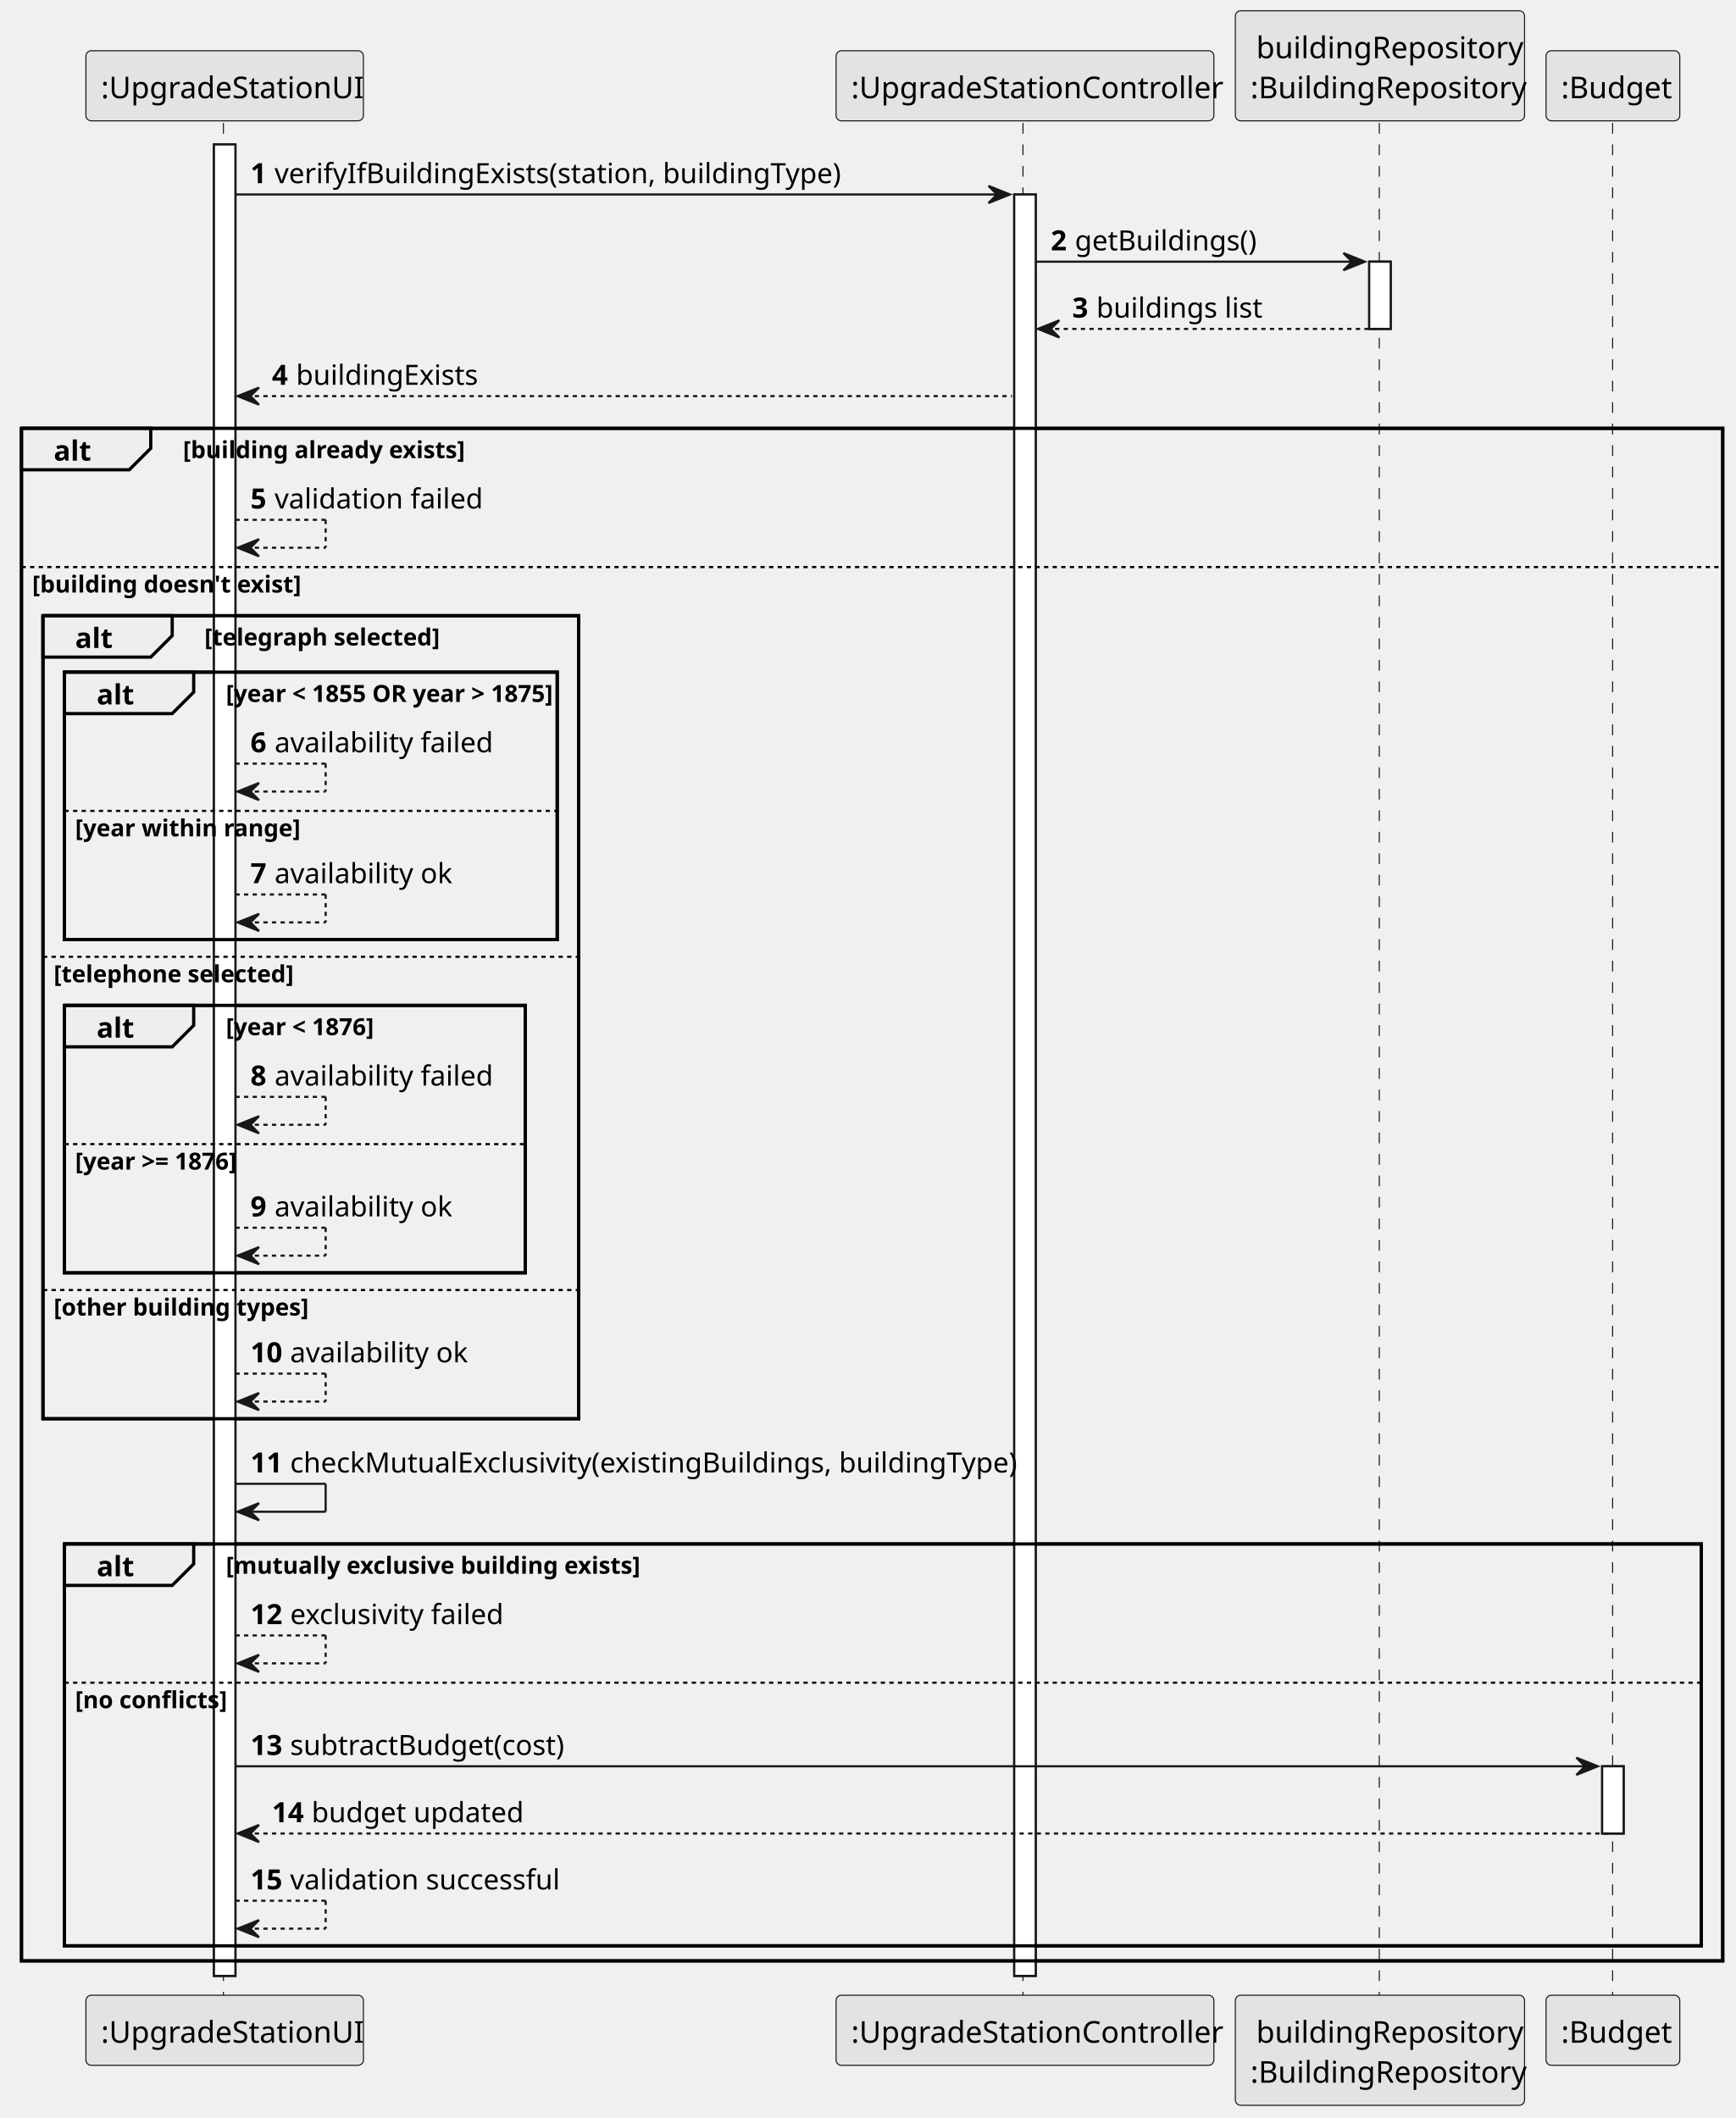
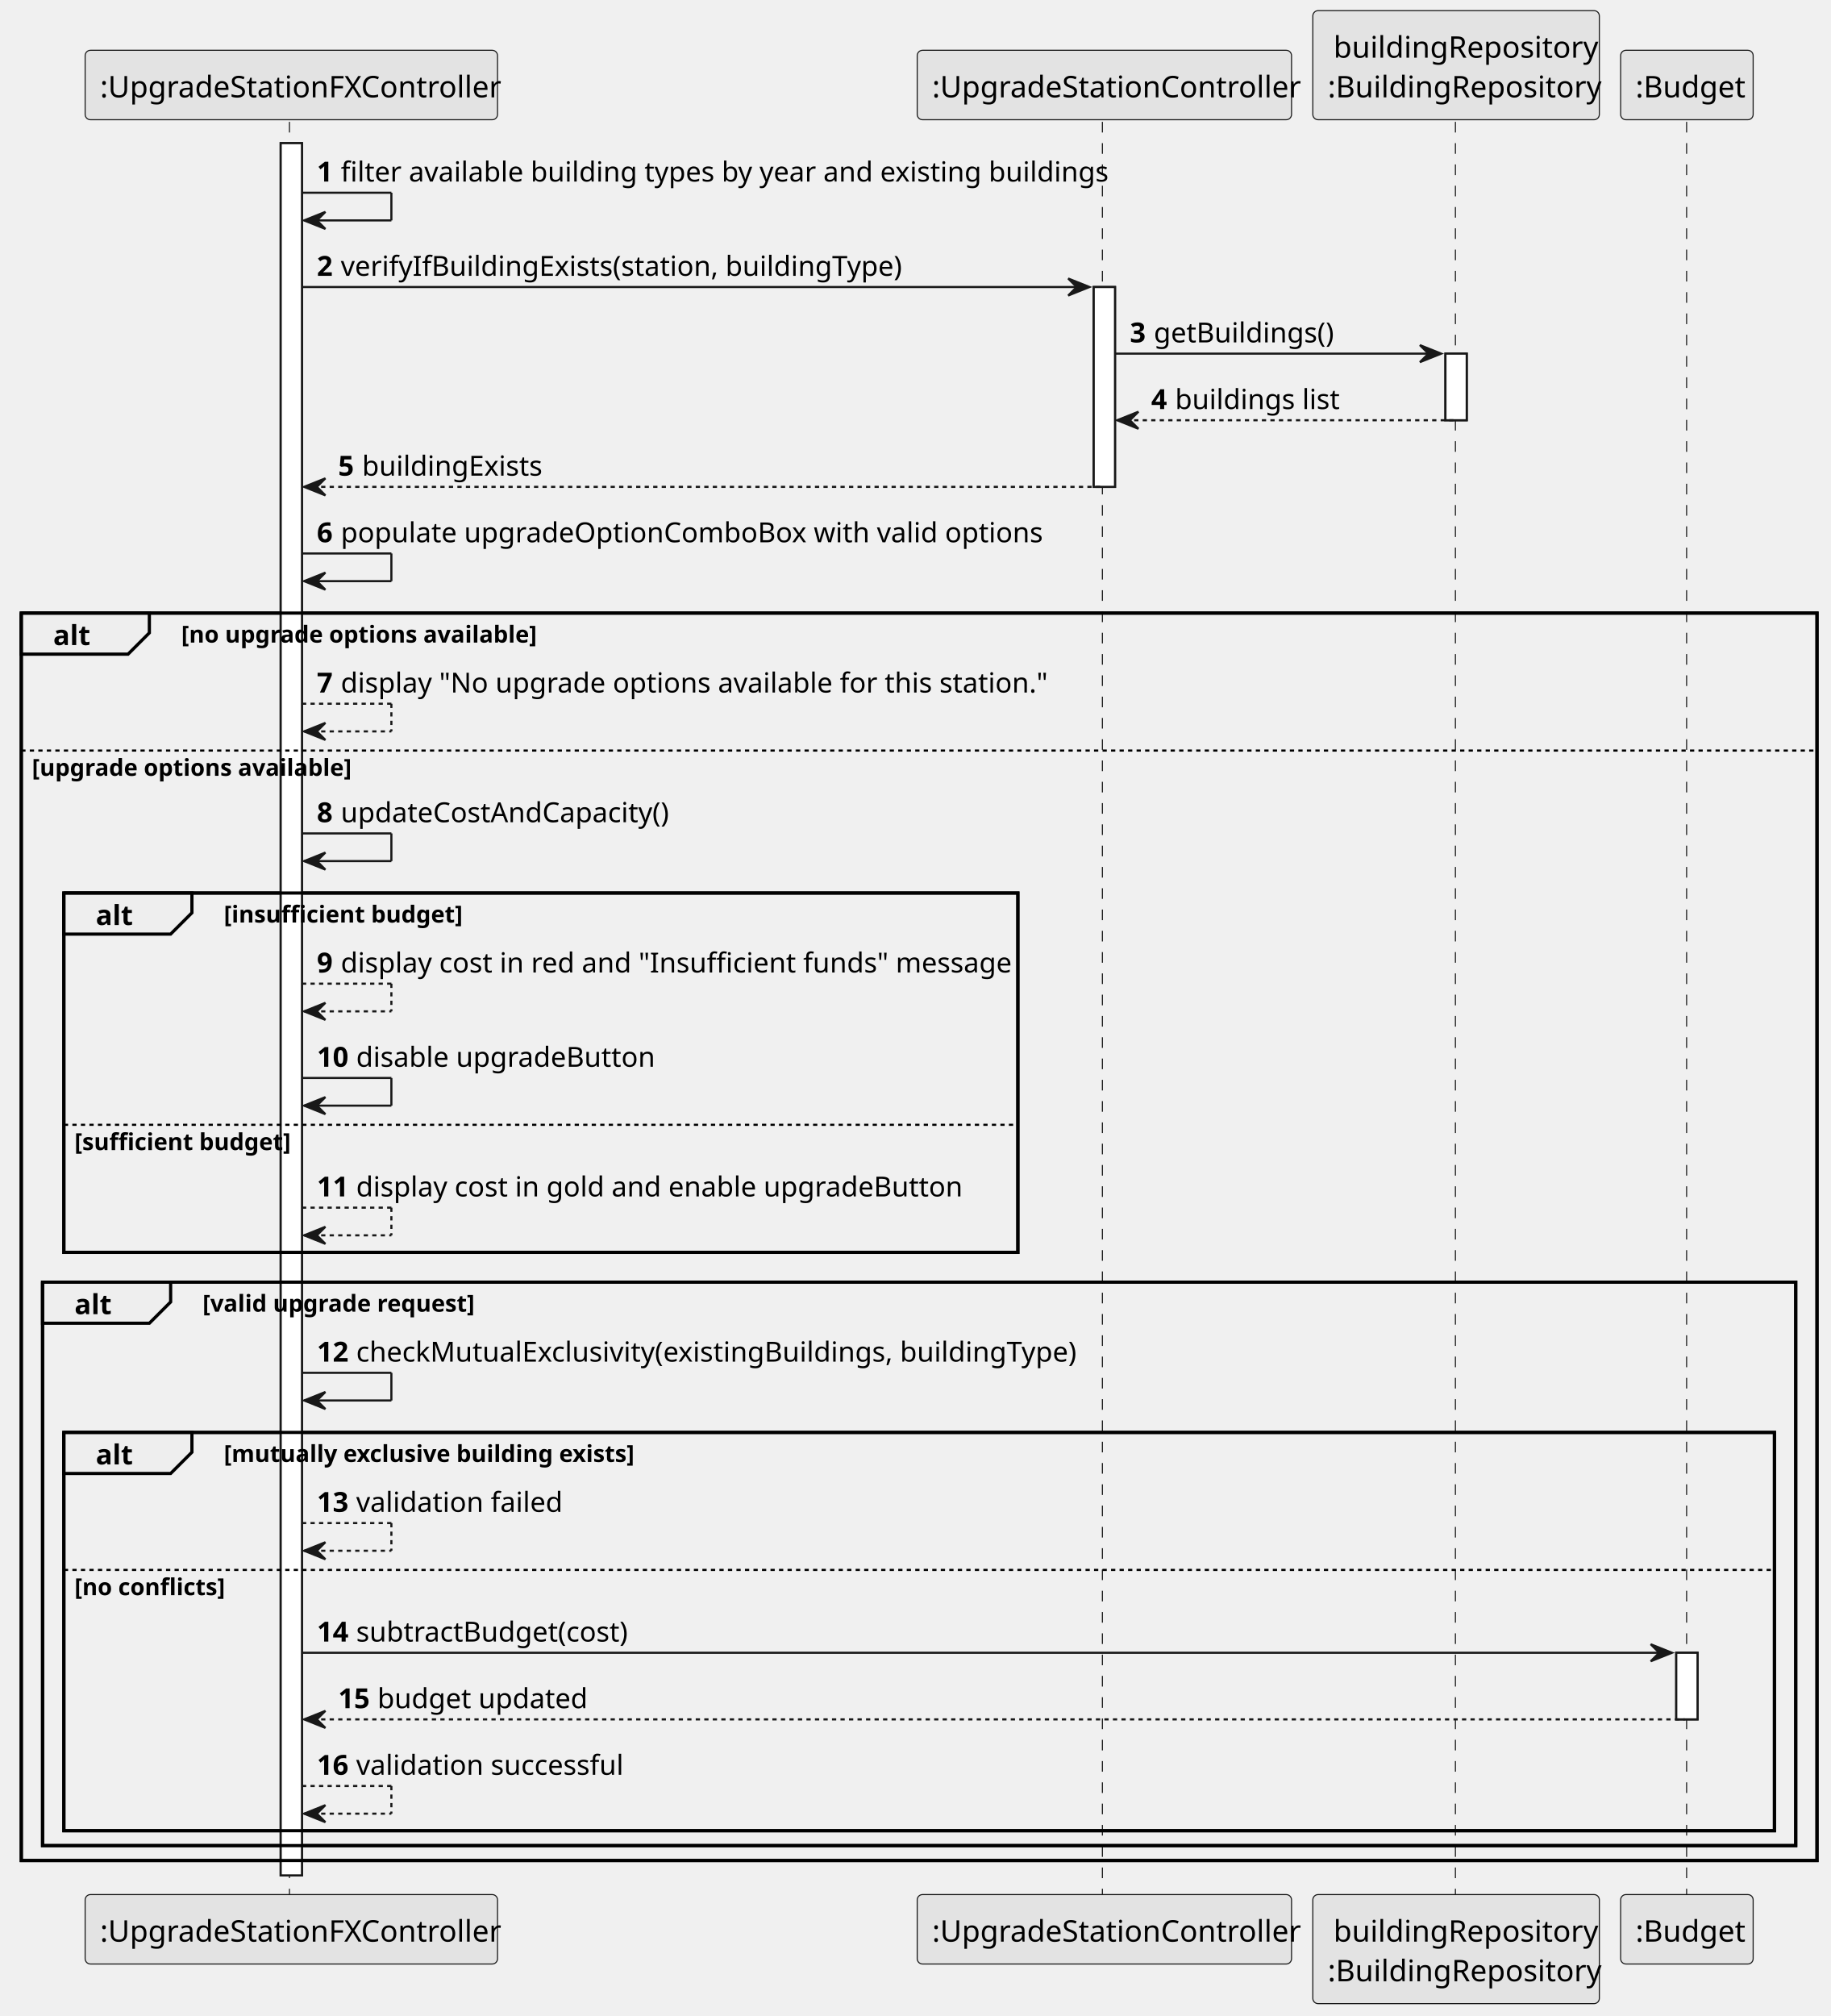
- <svg xmlns="http://www.w3.org/2000/svg" contentStyleType="text/css" height="986px" preserveAspectRatio="none" style="width:808px;height:986px;background:#FFFFFF;" version="1.1" viewBox="0 0 808 986" width="808px" zoomAndPan="magnify">
+ <svg xmlns="http://www.w3.org/2000/svg" contentStyleType="text/css" height="947px" preserveAspectRatio="none" style="width:860px;height:947px;background:#FFFFFF;" version="1.1" viewBox="0 0 860 947" width="860px" zoomAndPan="magnify">
  <defs />
  <g>
-     <rect fill="#FFFFFF" height="852.606" style="stroke:#181818;stroke-width:1.0;" width="10" x="99.589" y="67.242" />
-     <rect fill="#FFFFFF" height="829.314" style="stroke:#181818;stroke-width:1.0;" width="10" x="472.136" y="90.533" />
-     <rect fill="#FFFFFF" height="31.291" style="stroke:#181818;stroke-width:1.0;" width="10" x="637.38" y="121.824" />
-     <rect fill="#FFFFFF" height="31.291" style="stroke:#181818;stroke-width:1.0;" width="10" x="745.821" y="822.266" />
-     <rect fill="none" height="713.441" style="stroke:#000000;stroke-width:1.5;" width="791.952" x="10" y="199.406" />
-     <rect fill="none" height="373.852" style="stroke:#000000;stroke-width:1.5;" width="249.391" x="20" y="286.619" />
-     <rect fill="none" height="124.504" style="stroke:#000000;stroke-width:1.5;" width="229.391" x="30" y="312.91" />
-     <rect fill="none" height="124.504" style="stroke:#000000;stroke-width:1.5;" width="214.482" x="30" y="468.045" />
-     <rect fill="none" height="187.086" style="stroke:#000000;stroke-width:1.5;" width="761.952" x="30" y="718.762" />
-     <line style="stroke:#181818;stroke-width:0.5;stroke-dasharray:5.0,5.0;" x1="104" x2="104" y1="57.242" y2="929.848" />
-     <line style="stroke:#181818;stroke-width:0.5;stroke-dasharray:5.0,5.0;" x1="476.202" x2="476.202" y1="57.242" y2="929.848" />
-     <line style="stroke:#181818;stroke-width:0.5;stroke-dasharray:5.0,5.0;" x1="642.07" x2="642.07" y1="57.242" y2="929.848" />
-     <line style="stroke:#181818;stroke-width:0.5;stroke-dasharray:5.0,5.0;" x1="750.69" x2="750.69" y1="57.242" y2="929.848" />
-     <rect fill="#E3E3E3" height="32.621" rx="2.5" ry="2.5" style="stroke:#181818;stroke-width:0.5;" width="129.179" x="40" y="23.621" />
-     <text fill="#000000" font-family="sans-serif" font-size="14" lengthAdjust="spacing" textLength="115.179" x="47" y="45.728">:UpgradeStationUI</text>
-     <rect fill="#E3E3E3" height="32.621" rx="2.5" ry="2.5" style="stroke:#181818;stroke-width:0.5;" width="129.179" x="40" y="928.848" />
-     <text fill="#000000" font-family="sans-serif" font-size="14" lengthAdjust="spacing" textLength="115.179" x="47" y="950.955">:UpgradeStationUI</text>
-     <rect fill="#E3E3E3" height="32.621" rx="2.5" ry="2.5" style="stroke:#181818;stroke-width:0.5;" width="175.868" x="389.202" y="23.621" />
-     <text fill="#000000" font-family="sans-serif" font-size="14" lengthAdjust="spacing" textLength="161.868" x="396.202" y="45.728">:UpgradeStationController</text>
-     <rect fill="#E3E3E3" height="32.621" rx="2.5" ry="2.5" style="stroke:#181818;stroke-width:0.5;" width="175.868" x="389.202" y="928.848" />
-     <text fill="#000000" font-family="sans-serif" font-size="14" lengthAdjust="spacing" textLength="161.868" x="396.202" y="950.955">:UpgradeStationController</text>
-     <rect fill="#E3E3E3" height="51.242" rx="2.5" ry="2.5" style="stroke:#181818;stroke-width:0.5;" width="134.62" x="575.07" y="5" />
-     <text fill="#000000" font-family="sans-serif" font-size="14" lengthAdjust="spacing" textLength="115.179" x="584.791" y="27.107">buildingRepository</text>
-     <text fill="#000000" font-family="sans-serif" font-size="14" lengthAdjust="spacing" textLength="120.62" x="582.07" y="45.728">:BuildingRepository</text>
-     <rect fill="#E3E3E3" height="51.242" rx="2.5" ry="2.5" style="stroke:#181818;stroke-width:0.5;" width="134.62" x="575.07" y="928.848" />
-     <text fill="#000000" font-family="sans-serif" font-size="14" lengthAdjust="spacing" textLength="115.179" x="584.791" y="950.955">buildingRepository</text>
-     <text fill="#000000" font-family="sans-serif" font-size="14" lengthAdjust="spacing" textLength="120.62" x="582.07" y="969.576">:BuildingRepository</text>
-     <rect fill="#E3E3E3" height="32.621" rx="2.5" ry="2.5" style="stroke:#181818;stroke-width:0.5;" width="62.262" x="719.69" y="23.621" />
-     <text fill="#000000" font-family="sans-serif" font-size="14" lengthAdjust="spacing" textLength="48.262" x="726.69" y="45.728">:Budget</text>
-     <rect fill="#E3E3E3" height="32.621" rx="2.5" ry="2.5" style="stroke:#181818;stroke-width:0.5;" width="62.262" x="719.69" y="928.848" />
-     <text fill="#000000" font-family="sans-serif" font-size="14" lengthAdjust="spacing" textLength="48.262" x="726.69" y="950.955">:Budget</text>
-     <rect fill="#FFFFFF" height="852.606" style="stroke:#181818;stroke-width:1.0;" width="10" x="99.589" y="67.242" />
-     <rect fill="#FFFFFF" height="829.314" style="stroke:#181818;stroke-width:1.0;" width="10" x="472.136" y="90.533" />
-     <rect fill="#FFFFFF" height="31.291" style="stroke:#181818;stroke-width:1.0;" width="10" x="637.38" y="121.824" />
-     <rect fill="#FFFFFF" height="31.291" style="stroke:#181818;stroke-width:1.0;" width="10" x="745.821" y="822.266" />
-     <polygon fill="#181818" points="460.136,86.533,470.136,90.533,460.136,94.533,464.136,90.533" style="stroke:#181818;stroke-width:1.0;" />
-     <line style="stroke:#181818;stroke-width:1.0;" x1="109.589" x2="466.136" y1="90.533" y2="90.533" />
-     <text fill="#000000" font-family="sans-serif" font-size="13" font-weight="bold" lengthAdjust="spacing" textLength="7.23" x="116.589" y="85.27">1</text>
-     <text fill="#000000" font-family="sans-serif" font-size="13" lengthAdjust="spacing" textLength="247.108" x="127.819" y="85.27">verifyIfBuildingExists(station, buildingType)</text>
-     <polygon fill="#181818" points="625.38,117.824,635.38,121.824,625.38,125.824,629.38,121.824" style="stroke:#181818;stroke-width:1.0;" />
-     <line style="stroke:#181818;stroke-width:1.0;" x1="482.136" x2="631.38" y1="121.824" y2="121.824" />
-     <text fill="#000000" font-family="sans-serif" font-size="13" font-weight="bold" lengthAdjust="spacing" textLength="7.23" x="489.136" y="116.561">2</text>
-     <text fill="#000000" font-family="sans-serif" font-size="13" lengthAdjust="spacing" textLength="79.485" x="500.366" y="116.561">getBuildings()</text>
-     <polygon fill="#181818" points="493.136,149.115,483.136,153.115,493.136,157.115,489.136,153.115" style="stroke:#181818;stroke-width:1.0;" />
-     <line style="stroke:#181818;stroke-width:1.0;stroke-dasharray:2.0,2.0;" x1="487.136" x2="641.38" y1="153.115" y2="153.115" />
-     <text fill="#000000" font-family="sans-serif" font-size="13" font-weight="bold" lengthAdjust="spacing" textLength="7.23" x="499.136" y="147.852">3</text>
-     <text fill="#000000" font-family="sans-serif" font-size="13" lengthAdjust="spacing" textLength="70.814" x="510.366" y="147.852">buildings list</text>
-     <polygon fill="#181818" points="120.589,180.406,110.589,184.406,120.589,188.406,116.589,184.406" style="stroke:#181818;stroke-width:1.0;" />
-     <line style="stroke:#181818;stroke-width:1.0;stroke-dasharray:2.0,2.0;" x1="114.589" x2="471.136" y1="184.406" y2="184.406" />
-     <text fill="#000000" font-family="sans-serif" font-size="13" font-weight="bold" lengthAdjust="spacing" textLength="7.23" x="126.589" y="179.144">4</text>
-     <text fill="#000000" font-family="sans-serif" font-size="13" lengthAdjust="spacing" textLength="79.485" x="137.819" y="179.144">buildingExists</text>
-     <path d="M10,199.406 L70.171,199.406 L70.171,208.697 L60.171,218.697 L10,218.697 L10,199.406 " fill="#EEEEEE" style="stroke:#000000;stroke-width:1.5;" />
-     <rect fill="none" height="713.441" style="stroke:#000000;stroke-width:1.5;" width="791.952" x="10" y="199.406" />
-     <text fill="#000000" font-family="sans-serif" font-size="13" font-weight="bold" lengthAdjust="spacing" textLength="15.171" x="25" y="214.435">alt</text>
-     <text fill="#000000" font-family="sans-serif" font-size="11" font-weight="bold" lengthAdjust="spacing" textLength="125.92" x="85.171" y="213.276">[building already exists]</text>
-     <line style="stroke:#181818;stroke-width:1.0;stroke-dasharray:2.0,2.0;" x1="109.589" x2="151.589" y1="241.988" y2="241.988" />
-     <line style="stroke:#181818;stroke-width:1.0;stroke-dasharray:2.0,2.0;" x1="151.589" x2="151.589" y1="241.988" y2="254.988" />
-     <line style="stroke:#181818;stroke-width:1.0;stroke-dasharray:2.0,2.0;" x1="110.589" x2="151.589" y1="254.988" y2="254.988" />
-     <polygon fill="#181818" points="120.589,250.988,110.589,254.988,120.589,258.988,116.589,254.988" style="stroke:#181818;stroke-width:1.0;" />
-     <text fill="#000000" font-family="sans-serif" font-size="13" font-weight="bold" lengthAdjust="spacing" textLength="7.23" x="116.589" y="236.726">5</text>
-     <text fill="#000000" font-family="sans-serif" font-size="13" lengthAdjust="spacing" textLength="89.616" x="127.819" y="236.726">validation failed</text>
-     <line style="stroke:#000000;stroke-width:1.0;stroke-dasharray:2.0,2.0;" x1="10" x2="801.952" y1="263.988" y2="263.988" />
-     <text fill="#000000" font-family="sans-serif" font-size="11" font-weight="bold" lengthAdjust="spacing" textLength="119.947" x="15" y="275.858">[building doesn't exist]</text>
-     <path d="M20,286.619 L80.171,286.619 L80.171,295.91 L70.171,305.91 L20,305.91 L20,286.619 " fill="#EEEEEE" style="stroke:#000000;stroke-width:1.5;" />
-     <rect fill="none" height="373.852" style="stroke:#000000;stroke-width:1.5;" width="249.391" x="20" y="286.619" />
-     <text fill="#000000" font-family="sans-serif" font-size="13" font-weight="bold" lengthAdjust="spacing" textLength="15.171" x="35" y="301.647">alt</text>
-     <text fill="#000000" font-family="sans-serif" font-size="11" font-weight="bold" lengthAdjust="spacing" textLength="103.92" x="95.171" y="300.489">[telegraph selected]</text>
-     <path d="M30,312.91 L90.171,312.91 L90.171,322.201 L80.171,332.201 L30,332.201 L30,312.91 " fill="#EEEEEE" style="stroke:#000000;stroke-width:1.5;" />
-     <rect fill="none" height="124.504" style="stroke:#000000;stroke-width:1.5;" width="229.391" x="30" y="312.91" />
-     <text fill="#000000" font-family="sans-serif" font-size="13" font-weight="bold" lengthAdjust="spacing" textLength="15.171" x="45" y="327.938">alt</text>
-     <text fill="#000000" font-family="sans-serif" font-size="11" font-weight="bold" lengthAdjust="spacing" textLength="149.22" x="105.171" y="326.78">[year &lt; 1855 OR year &gt; 1875]</text>
-     <line style="stroke:#181818;stroke-width:1.0;stroke-dasharray:2.0,2.0;" x1="109.589" x2="151.589" y1="355.492" y2="355.492" />
-     <line style="stroke:#181818;stroke-width:1.0;stroke-dasharray:2.0,2.0;" x1="151.589" x2="151.589" y1="355.492" y2="368.492" />
-     <line style="stroke:#181818;stroke-width:1.0;stroke-dasharray:2.0,2.0;" x1="110.589" x2="151.589" y1="368.492" y2="368.492" />
-     <polygon fill="#181818" points="120.589,364.492,110.589,368.492,120.589,372.492,116.589,368.492" style="stroke:#181818;stroke-width:1.0;" />
-     <text fill="#000000" font-family="sans-serif" font-size="13" font-weight="bold" lengthAdjust="spacing" textLength="7.23" x="116.589" y="350.229">6</text>
-     <text fill="#000000" font-family="sans-serif" font-size="13" lengthAdjust="spacing" textLength="94.663" x="127.819" y="350.229">availability failed</text>
-     <line style="stroke:#000000;stroke-width:1.0;stroke-dasharray:2.0,2.0;" x1="30" x2="259.391" y1="377.492" y2="377.492" />
-     <text fill="#000000" font-family="sans-serif" font-size="11" font-weight="bold" lengthAdjust="spacing" textLength="97.797" x="35" y="389.362">[year within range]</text>
-     <line style="stroke:#181818;stroke-width:1.0;stroke-dasharray:2.0,2.0;" x1="109.589" x2="151.589" y1="416.414" y2="416.414" />
-     <line style="stroke:#181818;stroke-width:1.0;stroke-dasharray:2.0,2.0;" x1="151.589" x2="151.589" y1="416.414" y2="429.414" />
-     <line style="stroke:#181818;stroke-width:1.0;stroke-dasharray:2.0,2.0;" x1="110.589" x2="151.589" y1="429.414" y2="429.414" />
-     <polygon fill="#181818" points="120.589,425.414,110.589,429.414,120.589,433.414,116.589,429.414" style="stroke:#181818;stroke-width:1.0;" />
-     <text fill="#000000" font-family="sans-serif" font-size="13" font-weight="bold" lengthAdjust="spacing" textLength="7.23" x="116.589" y="411.151">7</text>
-     <text fill="#000000" font-family="sans-serif" font-size="13" lengthAdjust="spacing" textLength="77.314" x="127.819" y="411.151">availability ok</text>
-     <line style="stroke:#000000;stroke-width:1.0;stroke-dasharray:2.0,2.0;" x1="20" x2="269.391" y1="445.414" y2="445.414" />
-     <text fill="#000000" font-family="sans-serif" font-size="11" font-weight="bold" lengthAdjust="spacing" textLength="106.358" x="25" y="457.284">[telephone selected]</text>
-     <path d="M30,468.045 L90.171,468.045 L90.171,477.336 L80.171,487.336 L30,487.336 L30,468.045 " fill="#EEEEEE" style="stroke:#000000;stroke-width:1.5;" />
-     <rect fill="none" height="124.504" style="stroke:#000000;stroke-width:1.5;" width="214.482" x="30" y="468.045" />
-     <text fill="#000000" font-family="sans-serif" font-size="13" font-weight="bold" lengthAdjust="spacing" textLength="15.171" x="45" y="483.073">alt</text>
-     <text fill="#000000" font-family="sans-serif" font-size="11" font-weight="bold" lengthAdjust="spacing" textLength="66.967" x="105.171" y="481.915">[year &lt; 1876]</text>
-     <line style="stroke:#181818;stroke-width:1.0;stroke-dasharray:2.0,2.0;" x1="109.589" x2="151.589" y1="510.627" y2="510.627" />
-     <line style="stroke:#181818;stroke-width:1.0;stroke-dasharray:2.0,2.0;" x1="151.589" x2="151.589" y1="510.627" y2="523.627" />
-     <line style="stroke:#181818;stroke-width:1.0;stroke-dasharray:2.0,2.0;" x1="110.589" x2="151.589" y1="523.627" y2="523.627" />
-     <polygon fill="#181818" points="120.589,519.627,110.589,523.627,120.589,527.627,116.589,523.627" style="stroke:#181818;stroke-width:1.0;" />
-     <text fill="#000000" font-family="sans-serif" font-size="13" font-weight="bold" lengthAdjust="spacing" textLength="7.23" x="116.589" y="505.364">8</text>
-     <text fill="#000000" font-family="sans-serif" font-size="13" lengthAdjust="spacing" textLength="94.663" x="127.819" y="505.364">availability failed</text>
-     <line style="stroke:#000000;stroke-width:1.0;stroke-dasharray:2.0,2.0;" x1="30" x2="244.482" y1="532.627" y2="532.627" />
-     <text fill="#000000" font-family="sans-serif" font-size="11" font-weight="bold" lengthAdjust="spacing" textLength="73.391" x="35" y="544.497">[year &gt;= 1876]</text>
-     <line style="stroke:#181818;stroke-width:1.0;stroke-dasharray:2.0,2.0;" x1="109.589" x2="151.589" y1="571.549" y2="571.549" />
-     <line style="stroke:#181818;stroke-width:1.0;stroke-dasharray:2.0,2.0;" x1="151.589" x2="151.589" y1="571.549" y2="584.549" />
-     <line style="stroke:#181818;stroke-width:1.0;stroke-dasharray:2.0,2.0;" x1="110.589" x2="151.589" y1="584.549" y2="584.549" />
-     <polygon fill="#181818" points="120.589,580.549,110.589,584.549,120.589,588.549,116.589,584.549" style="stroke:#181818;stroke-width:1.0;" />
-     <text fill="#000000" font-family="sans-serif" font-size="13" font-weight="bold" lengthAdjust="spacing" textLength="7.23" x="116.589" y="566.286">9</text>
-     <text fill="#000000" font-family="sans-serif" font-size="13" lengthAdjust="spacing" textLength="77.314" x="127.819" y="566.286">availability ok</text>
-     <line style="stroke:#000000;stroke-width:1.0;stroke-dasharray:2.0,2.0;" x1="20" x2="269.391" y1="600.549" y2="600.549" />
-     <text fill="#000000" font-family="sans-serif" font-size="11" font-weight="bold" lengthAdjust="spacing" textLength="112.439" x="25" y="612.419">[other building types]</text>
-     <line style="stroke:#181818;stroke-width:1.0;stroke-dasharray:2.0,2.0;" x1="109.589" x2="151.589" y1="639.471" y2="639.471" />
-     <line style="stroke:#181818;stroke-width:1.0;stroke-dasharray:2.0,2.0;" x1="151.589" x2="151.589" y1="639.471" y2="652.471" />
-     <line style="stroke:#181818;stroke-width:1.0;stroke-dasharray:2.0,2.0;" x1="110.589" x2="151.589" y1="652.471" y2="652.471" />
-     <polygon fill="#181818" points="120.589,648.471,110.589,652.471,120.589,656.471,116.589,652.471" style="stroke:#181818;stroke-width:1.0;" />
-     <text fill="#000000" font-family="sans-serif" font-size="13" font-weight="bold" lengthAdjust="spacing" textLength="14.46" x="116.589" y="634.208">10</text>
-     <text fill="#000000" font-family="sans-serif" font-size="13" lengthAdjust="spacing" textLength="77.314" x="135.049" y="634.208">availability ok</text>
-     <line style="stroke:#181818;stroke-width:1.0;" x1="109.589" x2="151.589" y1="690.762" y2="690.762" />
-     <line style="stroke:#181818;stroke-width:1.0;" x1="151.589" x2="151.589" y1="690.762" y2="703.762" />
-     <line style="stroke:#181818;stroke-width:1.0;" x1="110.589" x2="151.589" y1="703.762" y2="703.762" />
-     <polygon fill="#181818" points="120.589,699.762,110.589,703.762,120.589,707.762,116.589,703.762" style="stroke:#181818;stroke-width:1.0;" />
-     <text fill="#000000" font-family="sans-serif" font-size="13" font-weight="bold" lengthAdjust="spacing" textLength="14.46" x="116.589" y="685.499">11</text>
-     <text fill="#000000" font-family="sans-serif" font-size="13" lengthAdjust="spacing" textLength="320.087" x="135.049" y="685.499">checkMutualExclusivity(existingBuildings, buildingType)</text>
-     <path d="M30,718.762 L90.171,718.762 L90.171,728.053 L80.171,738.053 L30,738.053 L30,718.762 " fill="#EEEEEE" style="stroke:#000000;stroke-width:1.5;" />
-     <rect fill="none" height="187.086" style="stroke:#000000;stroke-width:1.5;" width="761.952" x="30" y="718.762" />
-     <text fill="#000000" font-family="sans-serif" font-size="13" font-weight="bold" lengthAdjust="spacing" textLength="15.171" x="45" y="733.79">alt</text>
-     <text fill="#000000" font-family="sans-serif" font-size="11" font-weight="bold" lengthAdjust="spacing" textLength="185.217" x="105.171" y="732.632">[mutually exclusive building exists]</text>
-     <line style="stroke:#181818;stroke-width:1.0;stroke-dasharray:2.0,2.0;" x1="109.589" x2="151.589" y1="761.344" y2="761.344" />
-     <line style="stroke:#181818;stroke-width:1.0;stroke-dasharray:2.0,2.0;" x1="151.589" x2="151.589" y1="761.344" y2="774.344" />
-     <line style="stroke:#181818;stroke-width:1.0;stroke-dasharray:2.0,2.0;" x1="110.589" x2="151.589" y1="774.344" y2="774.344" />
-     <polygon fill="#181818" points="120.589,770.344,110.589,774.344,120.589,778.344,116.589,774.344" style="stroke:#181818;stroke-width:1.0;" />
-     <text fill="#000000" font-family="sans-serif" font-size="13" font-weight="bold" lengthAdjust="spacing" textLength="14.46" x="116.589" y="756.081">12</text>
-     <text fill="#000000" font-family="sans-serif" font-size="13" lengthAdjust="spacing" textLength="93.926" x="135.049" y="756.081">exclusivity failed</text>
-     <line style="stroke:#000000;stroke-width:1.0;stroke-dasharray:2.0,2.0;" x1="30" x2="791.952" y1="783.344" y2="783.344" />
-     <text fill="#000000" font-family="sans-serif" font-size="11" font-weight="bold" lengthAdjust="spacing" textLength="69.051" x="35" y="795.214">[no conflicts]</text>
-     <polygon fill="#181818" points="733.821,818.266,743.821,822.266,733.821,826.266,737.821,822.266" style="stroke:#181818;stroke-width:1.0;" />
-     <line style="stroke:#181818;stroke-width:1.0;" x1="109.589" x2="739.821" y1="822.266" y2="822.266" />
-     <text fill="#000000" font-family="sans-serif" font-size="13" font-weight="bold" lengthAdjust="spacing" textLength="14.46" x="116.589" y="817.003">13</text>
-     <text fill="#000000" font-family="sans-serif" font-size="13" lengthAdjust="spacing" textLength="119.945" x="135.049" y="817.003">subtractBudget(cost)</text>
-     <polygon fill="#181818" points="120.589,849.557,110.589,853.557,120.589,857.557,116.589,853.557" style="stroke:#181818;stroke-width:1.0;" />
-     <line style="stroke:#181818;stroke-width:1.0;stroke-dasharray:2.0,2.0;" x1="114.589" x2="749.821" y1="853.557" y2="853.557" />
-     <text fill="#000000" font-family="sans-serif" font-size="13" font-weight="bold" lengthAdjust="spacing" textLength="14.46" x="126.589" y="848.294">14</text>
-     <text fill="#000000" font-family="sans-serif" font-size="13" lengthAdjust="spacing" textLength="90.365" x="145.049" y="848.294">budget updated</text>
-     <line style="stroke:#181818;stroke-width:1.0;stroke-dasharray:2.0,2.0;" x1="109.589" x2="151.589" y1="884.848" y2="884.848" />
-     <line style="stroke:#181818;stroke-width:1.0;stroke-dasharray:2.0,2.0;" x1="151.589" x2="151.589" y1="884.848" y2="897.848" />
-     <line style="stroke:#181818;stroke-width:1.0;stroke-dasharray:2.0,2.0;" x1="110.589" x2="151.589" y1="897.848" y2="897.848" />
-     <polygon fill="#181818" points="120.589,893.848,110.589,897.848,120.589,901.848,116.589,897.848" style="stroke:#181818;stroke-width:1.0;" />
-     <text fill="#000000" font-family="sans-serif" font-size="13" font-weight="bold" lengthAdjust="spacing" textLength="14.46" x="116.589" y="879.585">15</text>
-     <text fill="#000000" font-family="sans-serif" font-size="13" lengthAdjust="spacing" textLength="119.228" x="135.049" y="879.585">validation successful</text>
+     <rect fill="#FFFFFF" height="813.713" style="stroke:#181818;stroke-width:1.0;" width="10" x="131.879" y="67.242" />
+     <rect fill="#FFFFFF" height="93.873" style="stroke:#181818;stroke-width:1.0;" width="10" x="513.865" y="134.824" />
+     <rect fill="#FFFFFF" height="31.291" style="stroke:#181818;stroke-width:1.0;" width="10" x="679.109" y="166.115" />
+     <rect fill="#FFFFFF" height="31.291" style="stroke:#181818;stroke-width:1.0;" width="10" x="787.55" y="776.373" />
+     <rect fill="none" height="585.967" style="stroke:#000000;stroke-width:1.5;" width="843.681" x="10" y="287.988" />
+     <rect fill="none" height="168.795" style="stroke:#000000;stroke-width:1.5;" width="448.221" x="30" y="419.492" />
+     <rect fill="none" height="264.668" style="stroke:#000000;stroke-width:1.5;" width="823.681" x="20" y="602.287" />
+     <rect fill="none" height="187.086" style="stroke:#000000;stroke-width:1.5;" width="803.681" x="30" y="672.869" />
+     <line style="stroke:#181818;stroke-width:0.5;stroke-dasharray:5.0,5.0;" x1="136" x2="136" y1="57.242" y2="890.955" />
+     <line style="stroke:#181818;stroke-width:0.5;stroke-dasharray:5.0,5.0;" x1="517.931" x2="517.931" y1="57.242" y2="890.955" />
+     <line style="stroke:#181818;stroke-width:0.5;stroke-dasharray:5.0,5.0;" x1="683.799" x2="683.799" y1="57.242" y2="890.955" />
+     <line style="stroke:#181818;stroke-width:0.5;stroke-dasharray:5.0,5.0;" x1="792.419" x2="792.419" y1="57.242" y2="890.955" />
+     <rect fill="#E3E3E3" height="32.621" rx="2.5" ry="2.5" style="stroke:#181818;stroke-width:0.5;" width="193.758" x="40" y="23.621" />
+     <text fill="#000000" font-family="sans-serif" font-size="14" lengthAdjust="spacing" textLength="179.758" x="47" y="45.728">:UpgradeStationFXController</text>
+     <rect fill="#E3E3E3" height="32.621" rx="2.5" ry="2.5" style="stroke:#181818;stroke-width:0.5;" width="193.758" x="40" y="889.955" />
+     <text fill="#000000" font-family="sans-serif" font-size="14" lengthAdjust="spacing" textLength="179.758" x="47" y="912.062">:UpgradeStationFXController</text>
+     <rect fill="#E3E3E3" height="32.621" rx="2.5" ry="2.5" style="stroke:#181818;stroke-width:0.5;" width="175.868" x="430.931" y="23.621" />
+     <text fill="#000000" font-family="sans-serif" font-size="14" lengthAdjust="spacing" textLength="161.868" x="437.931" y="45.728">:UpgradeStationController</text>
+     <rect fill="#E3E3E3" height="32.621" rx="2.5" ry="2.5" style="stroke:#181818;stroke-width:0.5;" width="175.868" x="430.931" y="889.955" />
+     <text fill="#000000" font-family="sans-serif" font-size="14" lengthAdjust="spacing" textLength="161.868" x="437.931" y="912.062">:UpgradeStationController</text>
+     <rect fill="#E3E3E3" height="51.242" rx="2.5" ry="2.5" style="stroke:#181818;stroke-width:0.5;" width="134.62" x="616.799" y="5" />
+     <text fill="#000000" font-family="sans-serif" font-size="14" lengthAdjust="spacing" textLength="115.179" x="626.519" y="27.107">buildingRepository</text>
+     <text fill="#000000" font-family="sans-serif" font-size="14" lengthAdjust="spacing" textLength="120.62" x="623.799" y="45.728">:BuildingRepository</text>
+     <rect fill="#E3E3E3" height="51.242" rx="2.5" ry="2.5" style="stroke:#181818;stroke-width:0.5;" width="134.62" x="616.799" y="889.955" />
+     <text fill="#000000" font-family="sans-serif" font-size="14" lengthAdjust="spacing" textLength="115.179" x="626.519" y="912.062">buildingRepository</text>
+     <text fill="#000000" font-family="sans-serif" font-size="14" lengthAdjust="spacing" textLength="120.62" x="623.799" y="930.684">:BuildingRepository</text>
+     <rect fill="#E3E3E3" height="32.621" rx="2.5" ry="2.5" style="stroke:#181818;stroke-width:0.5;" width="62.262" x="761.419" y="23.621" />
+     <text fill="#000000" font-family="sans-serif" font-size="14" lengthAdjust="spacing" textLength="48.262" x="768.419" y="45.728">:Budget</text>
+     <rect fill="#E3E3E3" height="32.621" rx="2.5" ry="2.5" style="stroke:#181818;stroke-width:0.5;" width="62.262" x="761.419" y="889.955" />
+     <text fill="#000000" font-family="sans-serif" font-size="14" lengthAdjust="spacing" textLength="48.262" x="768.419" y="912.062">:Budget</text>
+     <rect fill="#FFFFFF" height="813.713" style="stroke:#181818;stroke-width:1.0;" width="10" x="131.879" y="67.242" />
+     <rect fill="#FFFFFF" height="93.873" style="stroke:#181818;stroke-width:1.0;" width="10" x="513.865" y="134.824" />
+     <rect fill="#FFFFFF" height="31.291" style="stroke:#181818;stroke-width:1.0;" width="10" x="679.109" y="166.115" />
+     <rect fill="#FFFFFF" height="31.291" style="stroke:#181818;stroke-width:1.0;" width="10" x="787.55" y="776.373" />
+     <line style="stroke:#181818;stroke-width:1.0;" x1="141.879" x2="183.879" y1="90.533" y2="90.533" />
+     <line style="stroke:#181818;stroke-width:1.0;" x1="183.879" x2="183.879" y1="90.533" y2="103.533" />
+     <line style="stroke:#181818;stroke-width:1.0;" x1="142.879" x2="183.879" y1="103.533" y2="103.533" />
+     <polygon fill="#181818" points="152.879,99.533,142.879,103.533,152.879,107.533,148.879,103.533" style="stroke:#181818;stroke-width:1.0;" />
+     <text fill="#000000" font-family="sans-serif" font-size="13" font-weight="bold" lengthAdjust="spacing" textLength="7.23" x="148.879" y="85.27">1</text>
+     <text fill="#000000" font-family="sans-serif" font-size="13" lengthAdjust="spacing" textLength="336.756" x="160.109" y="85.27">filter available building types by year and existing buildings</text>
+     <polygon fill="#181818" points="501.865,130.824,511.865,134.824,501.865,138.824,505.865,134.824" style="stroke:#181818;stroke-width:1.0;" />
+     <line style="stroke:#181818;stroke-width:1.0;" x1="141.879" x2="507.865" y1="134.824" y2="134.824" />
+     <text fill="#000000" font-family="sans-serif" font-size="13" font-weight="bold" lengthAdjust="spacing" textLength="7.23" x="148.879" y="129.561">2</text>
+     <text fill="#000000" font-family="sans-serif" font-size="13" lengthAdjust="spacing" textLength="247.108" x="160.109" y="129.561">verifyIfBuildingExists(station, buildingType)</text>
+     <polygon fill="#181818" points="667.109,162.115,677.109,166.115,667.109,170.115,671.109,166.115" style="stroke:#181818;stroke-width:1.0;" />
+     <line style="stroke:#181818;stroke-width:1.0;" x1="523.865" x2="673.109" y1="166.115" y2="166.115" />
+     <text fill="#000000" font-family="sans-serif" font-size="13" font-weight="bold" lengthAdjust="spacing" textLength="7.23" x="530.865" y="160.852">3</text>
+     <text fill="#000000" font-family="sans-serif" font-size="13" lengthAdjust="spacing" textLength="79.485" x="542.095" y="160.852">getBuildings()</text>
+     <polygon fill="#181818" points="534.865,193.406,524.865,197.406,534.865,201.406,530.865,197.406" style="stroke:#181818;stroke-width:1.0;" />
+     <line style="stroke:#181818;stroke-width:1.0;stroke-dasharray:2.0,2.0;" x1="528.865" x2="683.109" y1="197.406" y2="197.406" />
+     <text fill="#000000" font-family="sans-serif" font-size="13" font-weight="bold" lengthAdjust="spacing" textLength="7.23" x="540.865" y="192.144">4</text>
+     <text fill="#000000" font-family="sans-serif" font-size="13" lengthAdjust="spacing" textLength="70.814" x="552.095" y="192.144">buildings list</text>
+     <polygon fill="#181818" points="152.879,224.697,142.879,228.697,152.879,232.697,148.879,228.697" style="stroke:#181818;stroke-width:1.0;" />
+     <line style="stroke:#181818;stroke-width:1.0;stroke-dasharray:2.0,2.0;" x1="146.879" x2="517.865" y1="228.697" y2="228.697" />
+     <text fill="#000000" font-family="sans-serif" font-size="13" font-weight="bold" lengthAdjust="spacing" textLength="7.23" x="158.879" y="223.435">5</text>
+     <text fill="#000000" font-family="sans-serif" font-size="13" lengthAdjust="spacing" textLength="79.485" x="170.109" y="223.435">buildingExists</text>
+     <line style="stroke:#181818;stroke-width:1.0;" x1="141.879" x2="183.879" y1="259.988" y2="259.988" />
+     <line style="stroke:#181818;stroke-width:1.0;" x1="183.879" x2="183.879" y1="259.988" y2="272.988" />
+     <line style="stroke:#181818;stroke-width:1.0;" x1="142.879" x2="183.879" y1="272.988" y2="272.988" />
+     <polygon fill="#181818" points="152.879,268.988,142.879,272.988,152.879,276.988,148.879,272.988" style="stroke:#181818;stroke-width:1.0;" />
+     <text fill="#000000" font-family="sans-serif" font-size="13" font-weight="bold" lengthAdjust="spacing" textLength="7.23" x="148.879" y="254.726">6</text>
+     <text fill="#000000" font-family="sans-serif" font-size="13" lengthAdjust="spacing" textLength="306.42" x="160.109" y="254.726">populate upgradeOptionComboBox with valid options</text>
+     <path d="M10,287.988 L70.171,287.988 L70.171,297.279 L60.171,307.279 L10,307.279 L10,287.988 " fill="#EEEEEE" style="stroke:#000000;stroke-width:1.5;" />
+     <rect fill="none" height="585.967" style="stroke:#000000;stroke-width:1.5;" width="843.681" x="10" y="287.988" />
+     <text fill="#000000" font-family="sans-serif" font-size="13" font-weight="bold" lengthAdjust="spacing" textLength="15.171" x="25" y="303.017">alt</text>
+     <text fill="#000000" font-family="sans-serif" font-size="11" font-weight="bold" lengthAdjust="spacing" textLength="159.516" x="85.171" y="301.858">[no upgrade options available]</text>
+     <line style="stroke:#181818;stroke-width:1.0;stroke-dasharray:2.0,2.0;" x1="141.879" x2="183.879" y1="330.57" y2="330.57" />
+     <line style="stroke:#181818;stroke-width:1.0;stroke-dasharray:2.0,2.0;" x1="183.879" x2="183.879" y1="330.57" y2="343.57" />
+     <line style="stroke:#181818;stroke-width:1.0;stroke-dasharray:2.0,2.0;" x1="142.879" x2="183.879" y1="343.57" y2="343.57" />
+     <polygon fill="#181818" points="152.879,339.57,142.879,343.57,152.879,347.57,148.879,343.57" style="stroke:#181818;stroke-width:1.0;" />
+     <text fill="#000000" font-family="sans-serif" font-size="13" font-weight="bold" lengthAdjust="spacing" textLength="7.23" x="148.879" y="325.308">7</text>
+     <text fill="#000000" font-family="sans-serif" font-size="13" lengthAdjust="spacing" textLength="309.854" x="160.109" y="325.308">display "No upgrade options available for this station."</text>
+     <line style="stroke:#000000;stroke-width:1.0;stroke-dasharray:2.0,2.0;" x1="10" x2="853.681" y1="352.57" y2="352.57" />
+     <text fill="#000000" font-family="sans-serif" font-size="11" font-weight="bold" lengthAdjust="spacing" textLength="143.022" x="15" y="364.44">[upgrade options available]</text>
+     <line style="stroke:#181818;stroke-width:1.0;" x1="141.879" x2="183.879" y1="391.492" y2="391.492" />
+     <line style="stroke:#181818;stroke-width:1.0;" x1="183.879" x2="183.879" y1="391.492" y2="404.492" />
+     <line style="stroke:#181818;stroke-width:1.0;" x1="142.879" x2="183.879" y1="404.492" y2="404.492" />
+     <polygon fill="#181818" points="152.879,400.492,142.879,404.492,152.879,408.492,148.879,404.492" style="stroke:#181818;stroke-width:1.0;" />
+     <text fill="#000000" font-family="sans-serif" font-size="13" font-weight="bold" lengthAdjust="spacing" textLength="7.23" x="148.879" y="386.229">8</text>
+     <text fill="#000000" font-family="sans-serif" font-size="13" lengthAdjust="spacing" textLength="148.859" x="160.109" y="386.229">updateCostAndCapacity()</text>
+     <path d="M30,419.492 L90.171,419.492 L90.171,428.783 L80.171,438.783 L30,438.783 L30,419.492 " fill="#EEEEEE" style="stroke:#000000;stroke-width:1.5;" />
+     <rect fill="none" height="168.795" style="stroke:#000000;stroke-width:1.5;" width="448.221" x="30" y="419.492" />
+     <text fill="#000000" font-family="sans-serif" font-size="13" font-weight="bold" lengthAdjust="spacing" textLength="15.171" x="45" y="434.521">alt</text>
+     <text fill="#000000" font-family="sans-serif" font-size="11" font-weight="bold" lengthAdjust="spacing" textLength="105.709" x="105.171" y="433.362">[insufficient budget]</text>
+     <line style="stroke:#181818;stroke-width:1.0;stroke-dasharray:2.0,2.0;" x1="141.879" x2="183.879" y1="462.074" y2="462.074" />
+     <line style="stroke:#181818;stroke-width:1.0;stroke-dasharray:2.0,2.0;" x1="183.879" x2="183.879" y1="462.074" y2="475.074" />
+     <line style="stroke:#181818;stroke-width:1.0;stroke-dasharray:2.0,2.0;" x1="142.879" x2="183.879" y1="475.074" y2="475.074" />
+     <polygon fill="#181818" points="152.879,471.074,142.879,475.074,152.879,479.074,148.879,475.074" style="stroke:#181818;stroke-width:1.0;" />
+     <text fill="#000000" font-family="sans-serif" font-size="13" font-weight="bold" lengthAdjust="spacing" textLength="7.23" x="148.879" y="456.812">9</text>
+     <text fill="#000000" font-family="sans-serif" font-size="13" lengthAdjust="spacing" textLength="296.112" x="160.109" y="456.812">display cost in red and "Insufficient funds" message</text>
+     <line style="stroke:#181818;stroke-width:1.0;" x1="141.879" x2="183.879" y1="506.365" y2="506.365" />
+     <line style="stroke:#181818;stroke-width:1.0;" x1="183.879" x2="183.879" y1="506.365" y2="519.365" />
+     <line style="stroke:#181818;stroke-width:1.0;" x1="142.879" x2="183.879" y1="519.365" y2="519.365" />
+     <polygon fill="#181818" points="152.879,515.365,142.879,519.365,152.879,523.365,148.879,519.365" style="stroke:#181818;stroke-width:1.0;" />
+     <text fill="#000000" font-family="sans-serif" font-size="13" font-weight="bold" lengthAdjust="spacing" textLength="14.46" x="148.879" y="501.103">10</text>
+     <text fill="#000000" font-family="sans-serif" font-size="13" lengthAdjust="spacing" textLength="130.102" x="167.339" y="501.103">disable upgradeButton</text>
+     <line style="stroke:#000000;stroke-width:1.0;stroke-dasharray:2.0,2.0;" x1="30" x2="478.221" y1="528.365" y2="528.365" />
+     <text fill="#000000" font-family="sans-serif" font-size="11" font-weight="bold" lengthAdjust="spacing" textLength="95.933" x="35" y="540.235">[sufficient budget]</text>
+     <line style="stroke:#181818;stroke-width:1.0;stroke-dasharray:2.0,2.0;" x1="141.879" x2="183.879" y1="567.287" y2="567.287" />
+     <line style="stroke:#181818;stroke-width:1.0;stroke-dasharray:2.0,2.0;" x1="183.879" x2="183.879" y1="567.287" y2="580.287" />
+     <line style="stroke:#181818;stroke-width:1.0;stroke-dasharray:2.0,2.0;" x1="142.879" x2="183.879" y1="580.287" y2="580.287" />
+     <polygon fill="#181818" points="152.879,576.287,142.879,580.287,152.879,584.287,148.879,580.287" style="stroke:#181818;stroke-width:1.0;" />
+     <text fill="#000000" font-family="sans-serif" font-size="13" font-weight="bold" lengthAdjust="spacing" textLength="14.46" x="148.879" y="562.024">11</text>
+     <text fill="#000000" font-family="sans-serif" font-size="13" lengthAdjust="spacing" textLength="266.697" x="167.339" y="562.024">display cost in gold and enable upgradeButton</text>
+     <path d="M20,602.287 L80.171,602.287 L80.171,611.578 L70.171,621.578 L20,621.578 L20,602.287 " fill="#EEEEEE" style="stroke:#000000;stroke-width:1.5;" />
+     <rect fill="none" height="264.668" style="stroke:#000000;stroke-width:1.5;" width="823.681" x="20" y="602.287" />
+     <text fill="#000000" font-family="sans-serif" font-size="13" font-weight="bold" lengthAdjust="spacing" textLength="15.171" x="35" y="617.315">alt</text>
+     <text fill="#000000" font-family="sans-serif" font-size="11" font-weight="bold" lengthAdjust="spacing" textLength="121.634" x="95.171" y="616.157">[valid upgrade request]</text>
+     <line style="stroke:#181818;stroke-width:1.0;" x1="141.879" x2="183.879" y1="644.869" y2="644.869" />
+     <line style="stroke:#181818;stroke-width:1.0;" x1="183.879" x2="183.879" y1="644.869" y2="657.869" />
+     <line style="stroke:#181818;stroke-width:1.0;" x1="142.879" x2="183.879" y1="657.869" y2="657.869" />
+     <polygon fill="#181818" points="152.879,653.869,142.879,657.869,152.879,661.869,148.879,657.869" style="stroke:#181818;stroke-width:1.0;" />
+     <text fill="#000000" font-family="sans-serif" font-size="13" font-weight="bold" lengthAdjust="spacing" textLength="14.46" x="148.879" y="639.606">12</text>
+     <text fill="#000000" font-family="sans-serif" font-size="13" lengthAdjust="spacing" textLength="320.087" x="167.339" y="639.606">checkMutualExclusivity(existingBuildings, buildingType)</text>
+     <path d="M30,672.869 L90.171,672.869 L90.171,682.16 L80.171,692.16 L30,692.16 L30,672.869 " fill="#EEEEEE" style="stroke:#000000;stroke-width:1.5;" />
+     <rect fill="none" height="187.086" style="stroke:#000000;stroke-width:1.5;" width="803.681" x="30" y="672.869" />
+     <text fill="#000000" font-family="sans-serif" font-size="13" font-weight="bold" lengthAdjust="spacing" textLength="15.171" x="45" y="687.898">alt</text>
+     <text fill="#000000" font-family="sans-serif" font-size="11" font-weight="bold" lengthAdjust="spacing" textLength="185.217" x="105.171" y="686.739">[mutually exclusive building exists]</text>
+     <line style="stroke:#181818;stroke-width:1.0;stroke-dasharray:2.0,2.0;" x1="141.879" x2="183.879" y1="715.451" y2="715.451" />
+     <line style="stroke:#181818;stroke-width:1.0;stroke-dasharray:2.0,2.0;" x1="183.879" x2="183.879" y1="715.451" y2="728.451" />
+     <line style="stroke:#181818;stroke-width:1.0;stroke-dasharray:2.0,2.0;" x1="142.879" x2="183.879" y1="728.451" y2="728.451" />
+     <polygon fill="#181818" points="152.879,724.451,142.879,728.451,152.879,732.451,148.879,728.451" style="stroke:#181818;stroke-width:1.0;" />
+     <text fill="#000000" font-family="sans-serif" font-size="13" font-weight="bold" lengthAdjust="spacing" textLength="14.46" x="148.879" y="710.188">13</text>
+     <text fill="#000000" font-family="sans-serif" font-size="13" lengthAdjust="spacing" textLength="89.616" x="167.339" y="710.188">validation failed</text>
+     <line style="stroke:#000000;stroke-width:1.0;stroke-dasharray:2.0,2.0;" x1="30" x2="833.681" y1="737.451" y2="737.451" />
+     <text fill="#000000" font-family="sans-serif" font-size="11" font-weight="bold" lengthAdjust="spacing" textLength="69.051" x="35" y="749.321">[no conflicts]</text>
+     <polygon fill="#181818" points="775.55,772.373,785.55,776.373,775.55,780.373,779.55,776.373" style="stroke:#181818;stroke-width:1.0;" />
+     <line style="stroke:#181818;stroke-width:1.0;" x1="141.879" x2="781.55" y1="776.373" y2="776.373" />
+     <text fill="#000000" font-family="sans-serif" font-size="13" font-weight="bold" lengthAdjust="spacing" textLength="14.46" x="148.879" y="771.11">14</text>
+     <text fill="#000000" font-family="sans-serif" font-size="13" lengthAdjust="spacing" textLength="119.945" x="167.339" y="771.11">subtractBudget(cost)</text>
+     <polygon fill="#181818" points="152.879,803.664,142.879,807.664,152.879,811.664,148.879,807.664" style="stroke:#181818;stroke-width:1.0;" />
+     <line style="stroke:#181818;stroke-width:1.0;stroke-dasharray:2.0,2.0;" x1="146.879" x2="791.55" y1="807.664" y2="807.664" />
+     <text fill="#000000" font-family="sans-serif" font-size="13" font-weight="bold" lengthAdjust="spacing" textLength="14.46" x="158.879" y="802.401">15</text>
+     <text fill="#000000" font-family="sans-serif" font-size="13" lengthAdjust="spacing" textLength="90.365" x="177.339" y="802.401">budget updated</text>
+     <line style="stroke:#181818;stroke-width:1.0;stroke-dasharray:2.0,2.0;" x1="141.879" x2="183.879" y1="838.955" y2="838.955" />
+     <line style="stroke:#181818;stroke-width:1.0;stroke-dasharray:2.0,2.0;" x1="183.879" x2="183.879" y1="838.955" y2="851.955" />
+     <line style="stroke:#181818;stroke-width:1.0;stroke-dasharray:2.0,2.0;" x1="142.879" x2="183.879" y1="851.955" y2="851.955" />
+     <polygon fill="#181818" points="152.879,847.955,142.879,851.955,152.879,855.955,148.879,851.955" style="stroke:#181818;stroke-width:1.0;" />
+     <text fill="#000000" font-family="sans-serif" font-size="13" font-weight="bold" lengthAdjust="spacing" textLength="14.46" x="148.879" y="833.692">16</text>
+     <text fill="#000000" font-family="sans-serif" font-size="13" lengthAdjust="spacing" textLength="119.228" x="167.339" y="833.692">validation successful</text>
  </g>
</svg>
